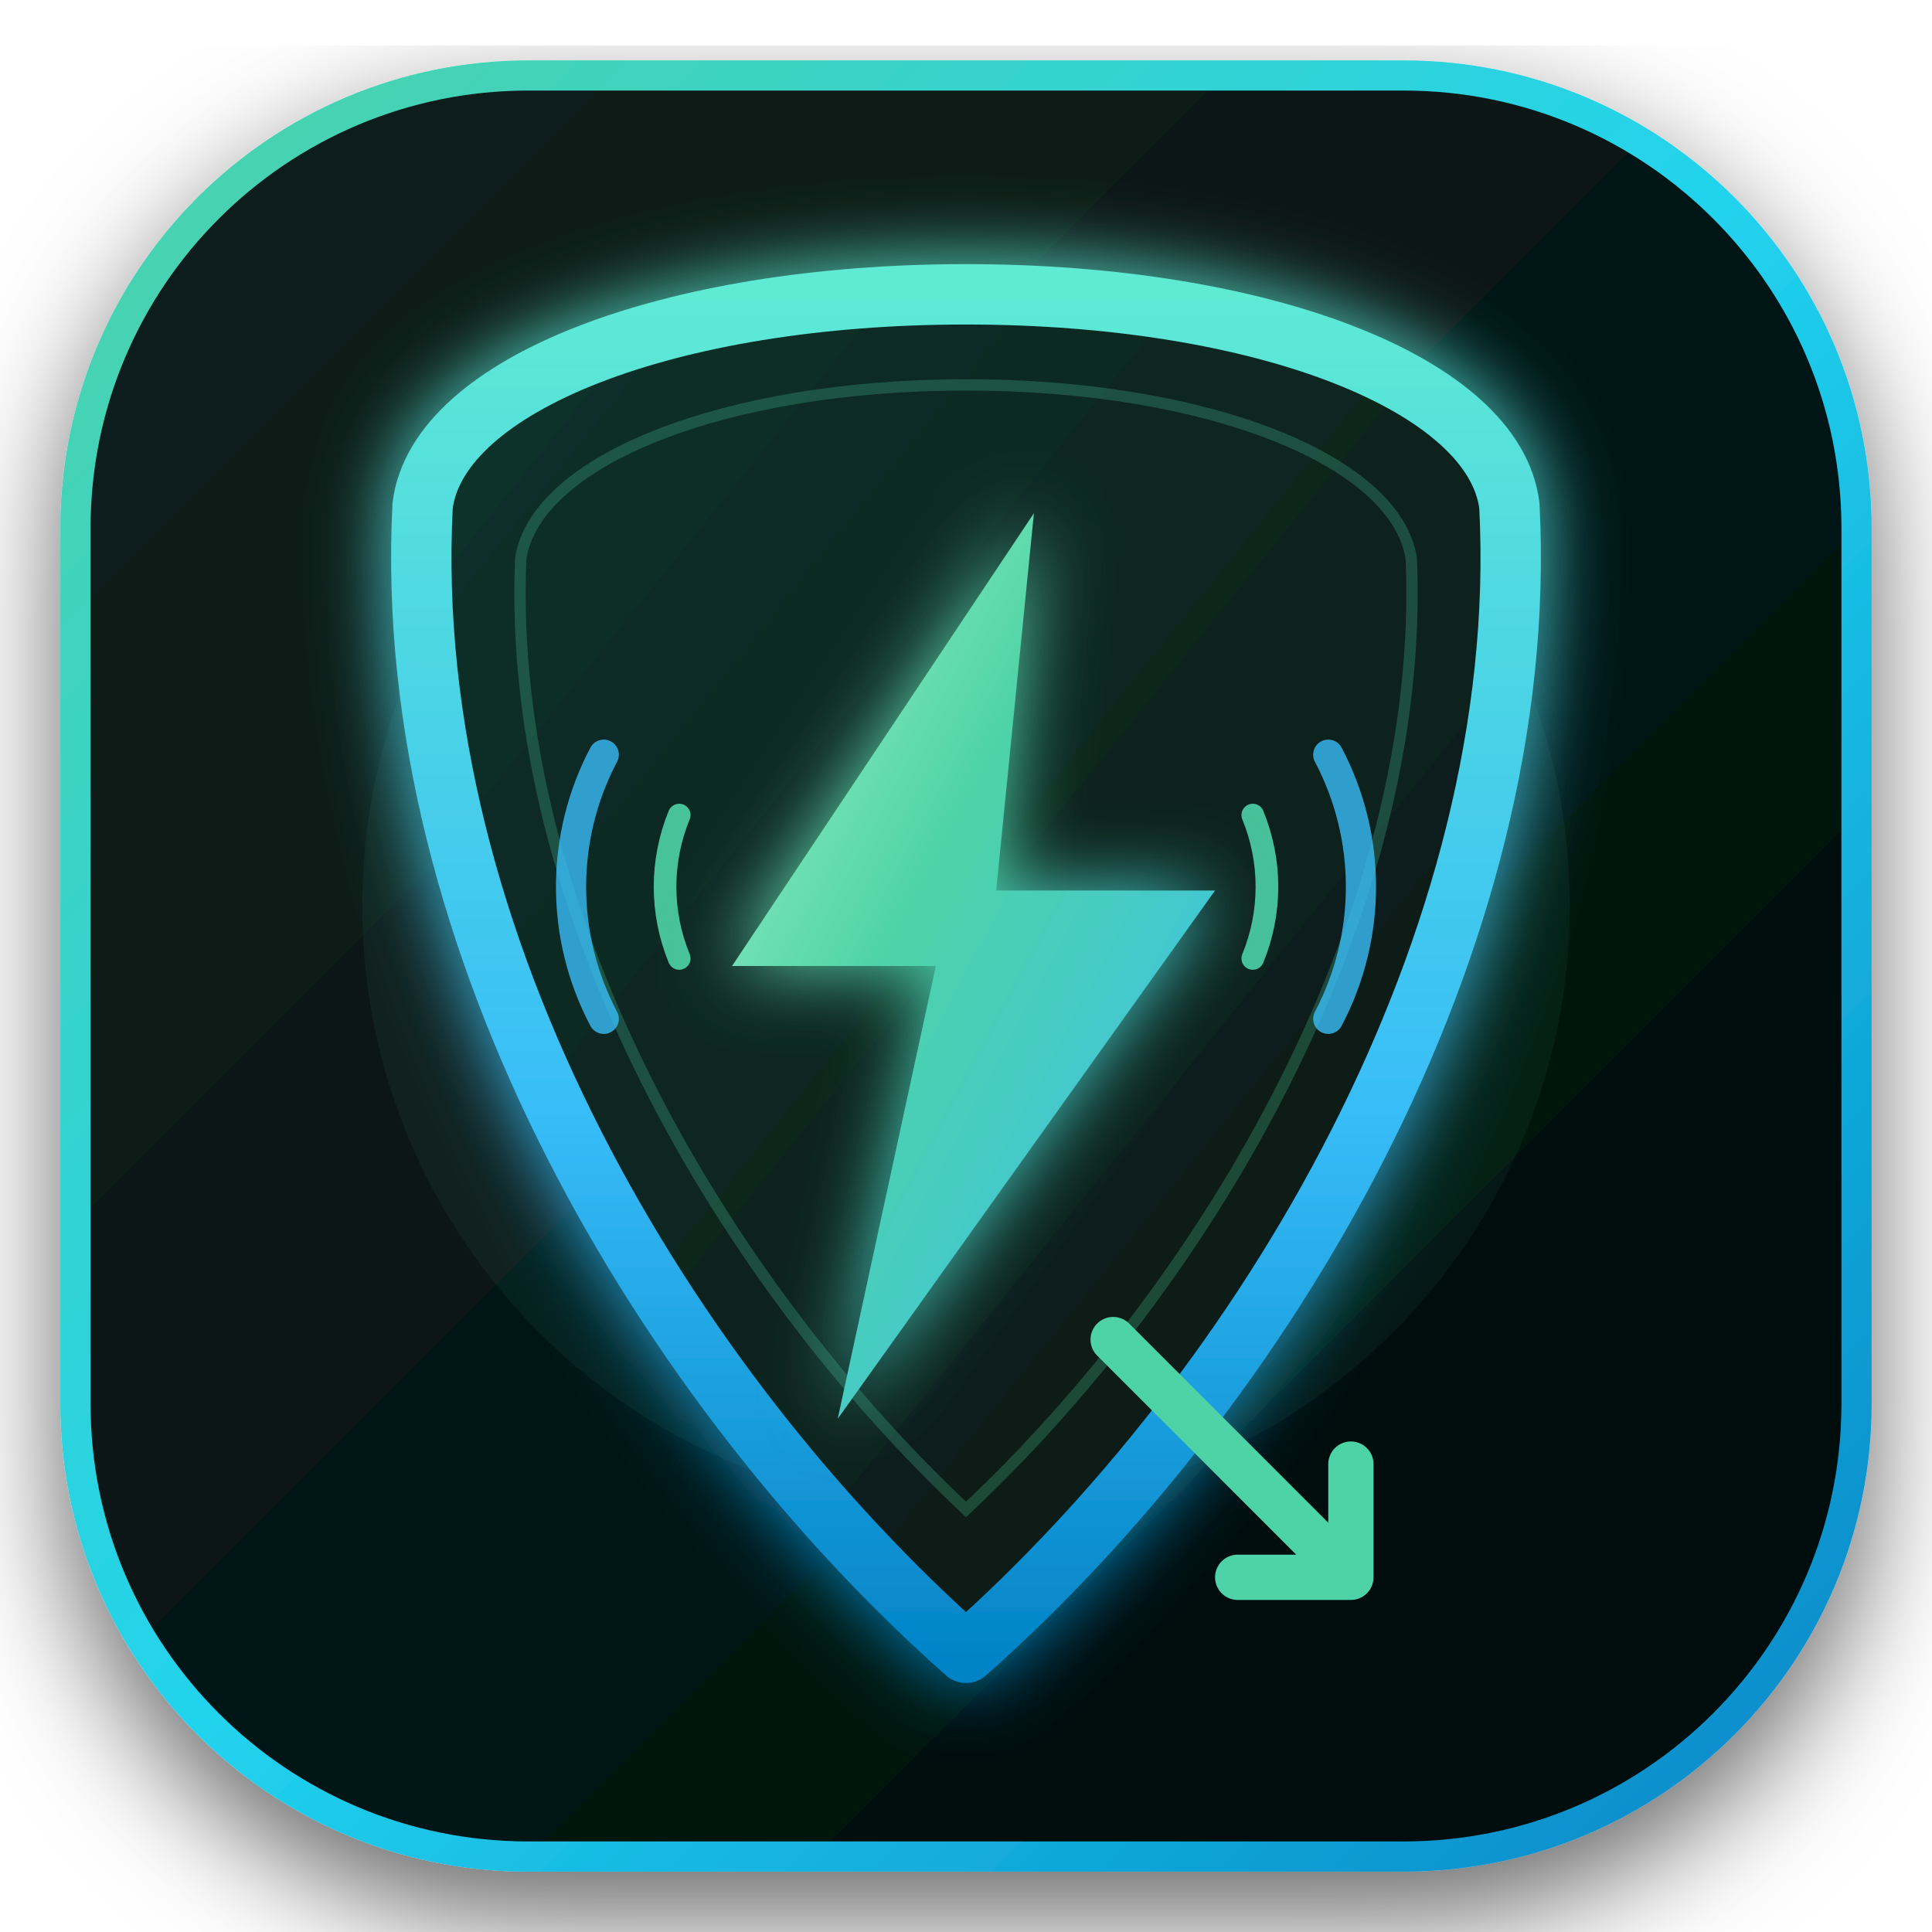
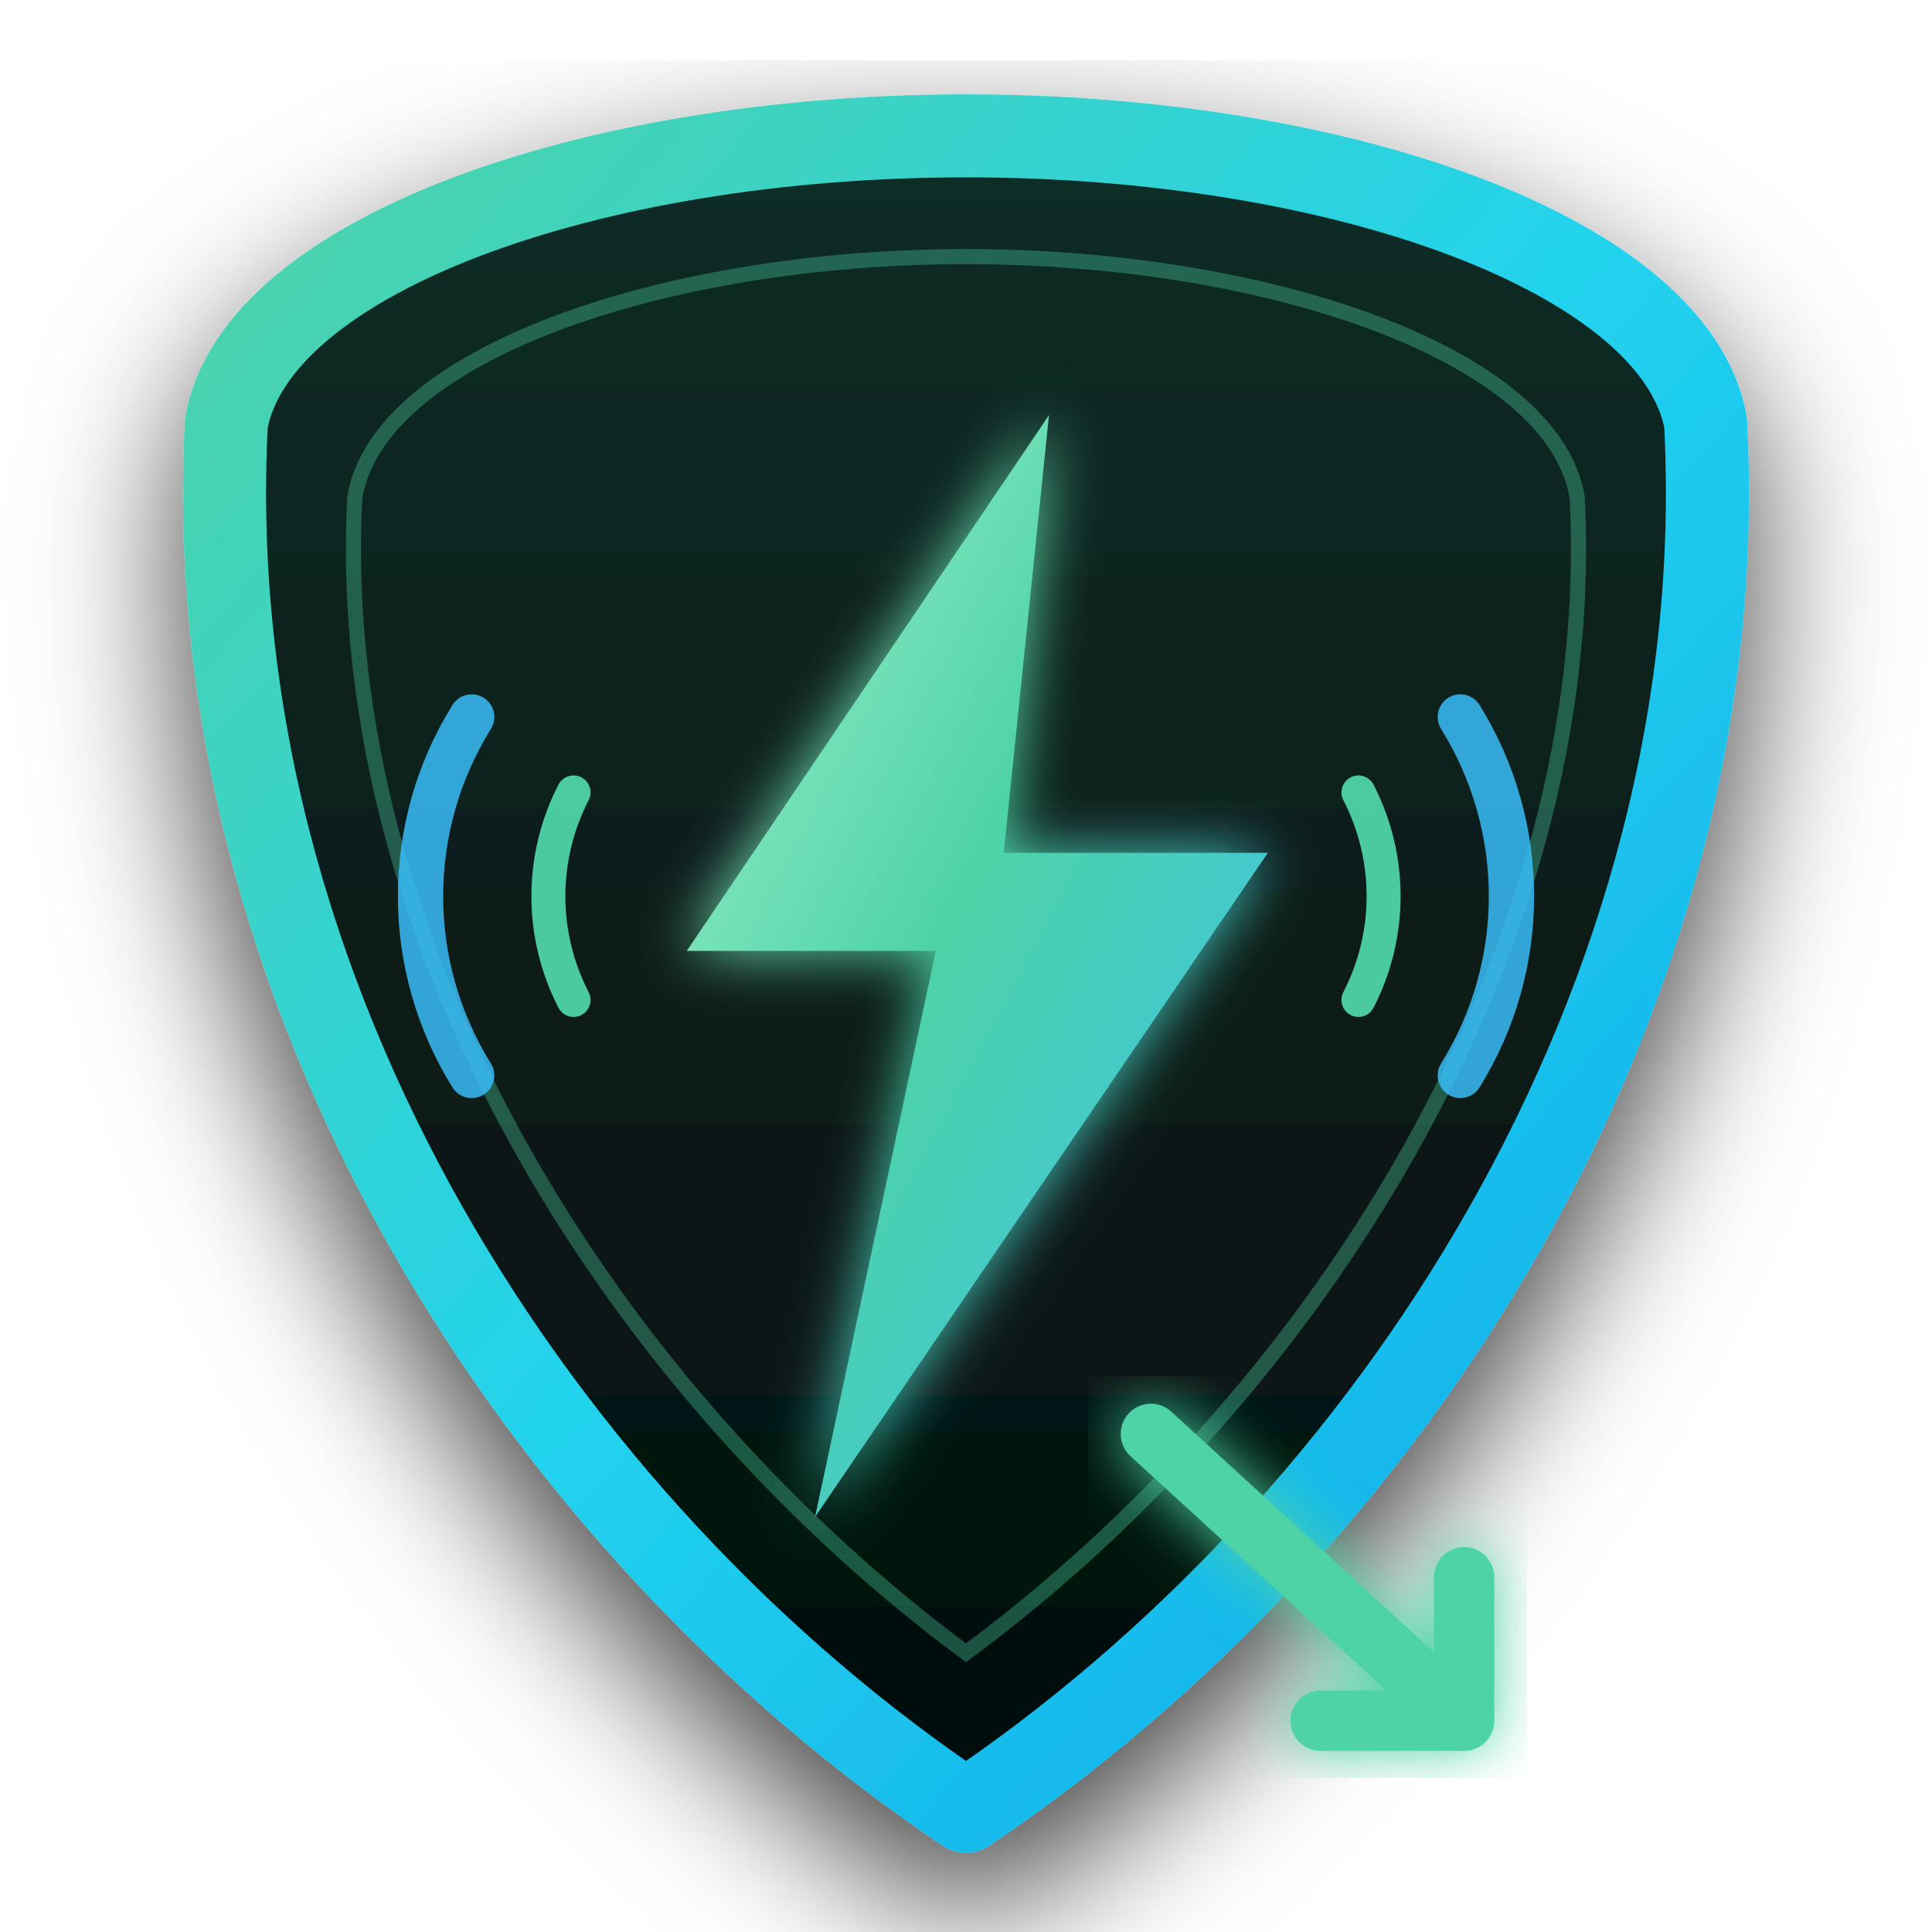
<svg xmlns="http://www.w3.org/2000/svg" viewBox="0 0 512 512" width="512" height="512">
  <defs>
-     <linearGradient id="bgGrad" x1="0%" y1="0%" x2="100%" y2="100%">
-       <stop offset="0%" stop-color="#0c201c" />
-       <stop offset="50%" stop-color="#061614" />
-       <stop offset="100%" stop-color="#030b0a" />
-     </linearGradient>
-     <linearGradient id="frameGrad" x1="0%" y1="0%" x2="100%" y2="100%">
+     <linearGradient id="shieldBorder" x1="0%" y1="0%" x2="100%" y2="100%">
      <stop offset="0%" stop-color="#4ed3a6" />
      <stop offset="50%" stop-color="#22d3ee" />
-       <stop offset="100%" stop-color="#0284c7" />
+       <stop offset="100%" stop-color="#0ea5e9" />
    </linearGradient>
-     <linearGradient id="shieldBorder" x1="0%" y1="0%" x2="0%" y2="100%">
-       <stop offset="0%" stop-color="#5eead4" />
-       <stop offset="60%" stop-color="#38bdf8" />
-       <stop offset="100%" stop-color="#0284c7" />
-     </linearGradient>
-     <linearGradient id="shieldFill" x1="0%" y1="0%" x2="100%" y2="100%">
-       <stop offset="0%" stop-color="#11332c" />
-       <stop offset="60%" stop-color="#0a211c" />
-       <stop offset="100%" stop-color="#04100e" />
+     <linearGradient id="shieldFill" x1="0%" y1="0%" x2="0%" y2="100%">
+       <stop offset="0%" stop-color="#0f2e27" />
+       <stop offset="50%" stop-color="#091c18" />
+       <stop offset="100%" stop-color="#040e0c" />
    </linearGradient>
    <linearGradient id="boltGrad" x1="0%" y1="0%" x2="100%" y2="100%">
      <stop offset="0%" stop-color="#a7f3d0" />
-       <stop offset="40%" stop-color="#4ed3a6" />
+       <stop offset="45%" stop-color="#4ed3a6" />
      <stop offset="100%" stop-color="#38bdf8" />
    </linearGradient>
    <filter id="neonGlow" x="-20%" y="-20%" width="140%" height="140%">
-       <feGaussianBlur stdDeviation="10" result="blur" />
+       <feGaussianBlur stdDeviation="8" result="blur" />
      <feComposite in="SourceGraphic" in2="blur" operator="over" />
    </filter>
-     <filter id="shadow" x="-15%" y="-15%" width="130%" height="130%">
-       <feDropShadow dx="0" dy="12" stdDeviation="16" flood-color="#000000" flood-opacity="0.6" />
+     <filter id="shieldShadow" x="-20%" y="-20%" width="140%" height="140%">
+       <feDropShadow dx="0" dy="16" stdDeviation="20" flood-color="#000000" flood-opacity="0.75" />
    </filter>
  </defs>
-   <rect x="20" y="20" width="472" height="472" rx="120" fill="url(#bgGrad)" stroke="url(#frameGrad)" stroke-width="8" filter="url(#shadow)" />
-   <circle cx="256" cy="240" r="160" fill="#4ed3a6" opacity="0.06" />
-   <path d="M 256 78             C 335 78, 396 102, 400 134             C 406 250, 335 368, 256 438             C 177 368, 106 250, 112 134             C 116 102, 177 78, 256 78 Z" fill="url(#shieldFill)" stroke="url(#shieldBorder)" stroke-width="16" stroke-linejoin="round" filter="url(#neonGlow)" />
-   <path d="M 256 102             C 320 102, 370 122, 374 148             C 378 242, 320 340, 256 400             C 192 340, 134 242, 138 148             C 142 122, 192 102, 256 102 Z" fill="none" stroke="rgba(78, 211, 166, 0.25)" stroke-width="3" />
-   <path d="M 160 200 A 75 75 0 0 0 160 270" fill="none" stroke="#38bdf8" stroke-width="8" stroke-linecap="round" opacity="0.8" />
-   <path d="M 180 216 A 50 50 0 0 0 180 254" fill="none" stroke="#4ed3a6" stroke-width="6" stroke-linecap="round" opacity="0.9" />
-   <path d="M 352 200 A 75 75 0 0 1 352 270" fill="none" stroke="#38bdf8" stroke-width="8" stroke-linecap="round" opacity="0.8" />
-   <path d="M 332 216 A 50 50 0 0 1 332 254" fill="none" stroke="#4ed3a6" stroke-width="6" stroke-linecap="round" opacity="0.9" />
-   <polygon points="274,136 194,256 248,256 222,376 322,236 264,236" fill="url(#boltGrad)" filter="url(#neonGlow)" />
-   <path d="M 295 355 L 358 418 M 358 418 L 328 418 M 358 418 L 358 388" fill="none" stroke="#4ed3a6" stroke-width="12" stroke-linecap="round" stroke-linejoin="round" />
+   <path d="M 256 36             C 356 36, 444 68, 452 112             C 460 265, 368 405, 256 480             C 144 405, 52 265, 60 112             C 68 68, 156 36, 256 36 Z" fill="url(#shieldFill)" stroke="url(#shieldBorder)" stroke-width="22" stroke-linejoin="round" filter="url(#shieldShadow)" />
+   <path d="M 256 68             C 336 68, 412 94, 418 132             C 424 252, 348 370, 256 438             C 164 370, 88 252, 94 132             C 100 94, 176 68, 256 68 Z" fill="none" stroke="rgba(78, 211, 166, 0.35)" stroke-width="4" />
+   <path d="M 125 190 A 90 90 0 0 0 125 285" fill="none" stroke="#38bdf8" stroke-width="12" stroke-linecap="round" opacity="0.85" />
+   <path d="M 152 210 A 60 60 0 0 0 152 265" fill="none" stroke="#4ed3a6" stroke-width="9" stroke-linecap="round" opacity="0.95" />
+   <path d="M 387 190 A 90 90 0 0 1 387 285" fill="none" stroke="#38bdf8" stroke-width="12" stroke-linecap="round" opacity="0.85" />
+   <path d="M 360 210 A 60 60 0 0 1 360 265" fill="none" stroke="#4ed3a6" stroke-width="9" stroke-linecap="round" opacity="0.95" />
+   <polygon points="278,110 182,252 248,252 216,402 336,226 266,226" fill="url(#boltGrad)" filter="url(#neonGlow)" />
+   <path d="M 305 380 L 388 456 M 388 456 L 350 456 M 388 456 L 388 418" fill="none" stroke="#4ed3a6" stroke-width="16" stroke-linecap="round" stroke-linejoin="round" filter="url(#neonGlow)" />
</svg>
